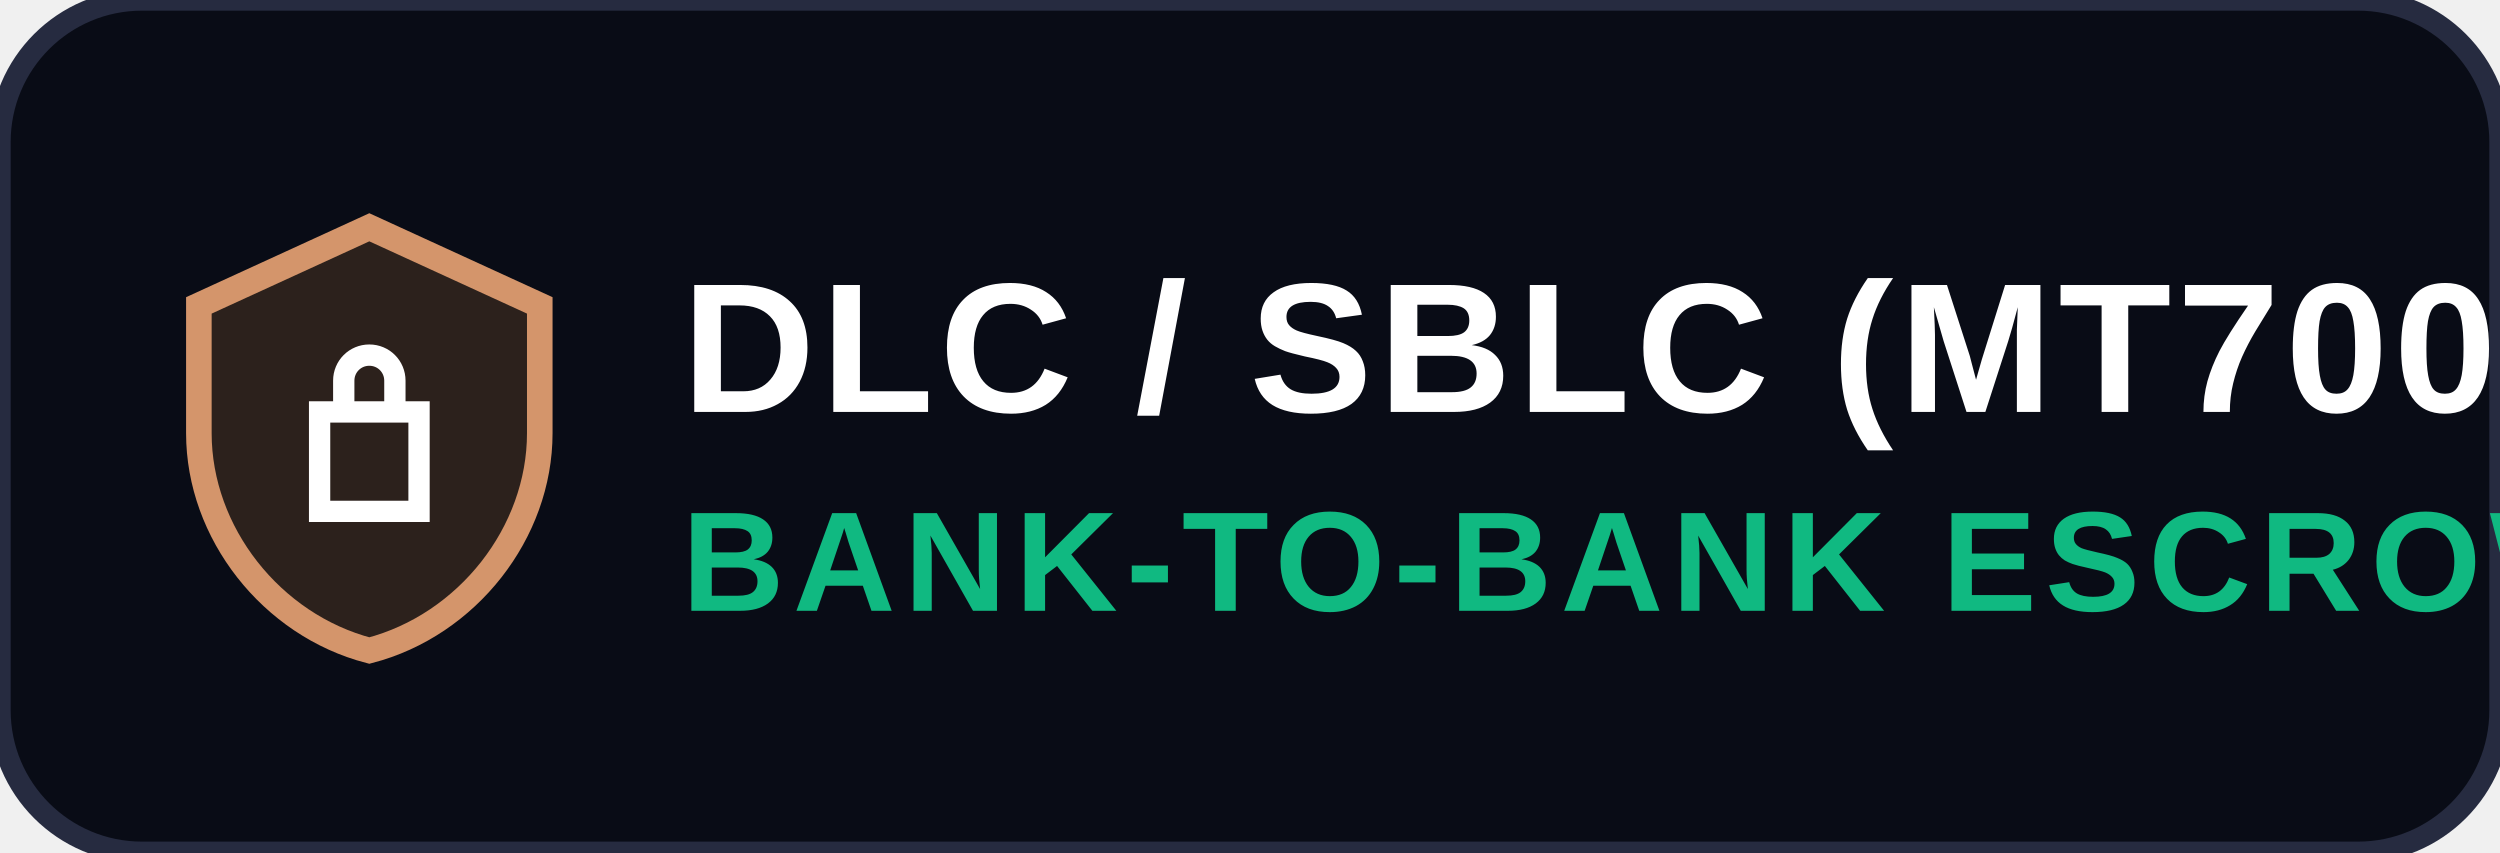
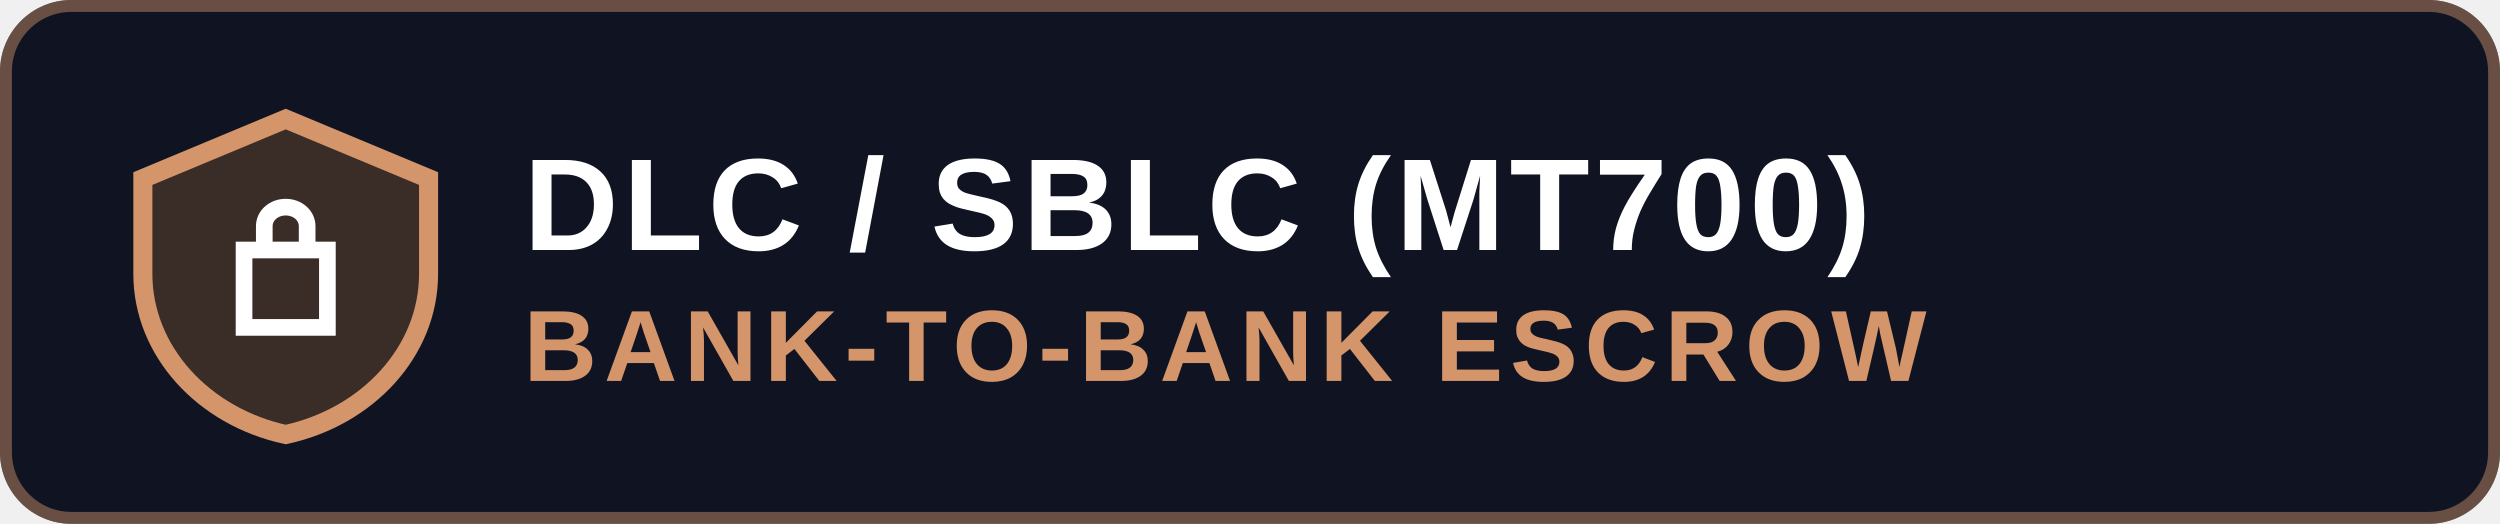
- <svg xmlns="http://www.w3.org/2000/svg" viewBox="0 0 176 60" fill="none">
-   <rect width="176" height="60" rx="10" fill="#090C16" stroke="#262B40" stroke-width="1.5" />
-   <g transform="translate(12, 14)">
-     <path d="M14 2L2 7.5V16.5C2 23.5 7.1 30 14 31.8C20.9 30 26 23.5 26 16.5V7.5L14 2Z" fill="#b87333" opacity="0.2" />
-     <path d="M14 2L2 7.5V16.5C2 23.5 7.1 30 14 31.8C20.9 30 26 23.5 26 16.5V7.5L14 2Z" stroke="#d4956b" stroke-width="1.8" />
-     <path d="M10.5 15H17.5V22H10.5V15ZM12.2 15V12.8C12.2 11.8 13 11 14 11C15 11 15.8 11.8 15.8 12.8V15" stroke="#FFFFFF" stroke-width="1.5" />
+ <svg xmlns="http://www.w3.org/2000/svg" viewBox="0 0 210 44" fill="none">
+   <rect width="210" height="44" rx="6" fill="#101422" />
+   <rect x="0.5" y="0.5" width="209" height="43" rx="5.5" stroke="#D4956B" stroke-width="1" stroke-opacity="0.45" />
+   <g transform="translate(10, 8)">
+     <path d="M14 2L2 7V15C2 21.5 7.1 27 14 28.5C20.9 27 26 21.5 26 15V7L14 2Z" fill="#B87333" opacity="0.25" />
+     <path d="M14 2L2 7V15C2 21.5 7.1 27 14 28.5C20.9 27 26 21.5 26 15V7L14 2Z" stroke="#D4956B" stroke-width="1.6" />
+     <path d="M10.5 13H17.5V19.5H10.5V13ZM12.2 13V11C12.2 10.1 13 9.4 14 9.4C15 9.4 15.8 10.1 15.8 11V13" stroke="#FFFFFF" stroke-width="1.4" />
  </g>
-   <text x="48" y="29" fill="#FFFFFF" font-family="'Helvetica Neue', Arial, sans-serif" font-weight="800" font-size="13" letter-spacing="0.4">DLC / SBLC (MT700)</text>
-   <text x="48" y="43" fill="#10B981" font-family="'Helvetica Neue', Arial, sans-serif" font-weight="700" font-size="10" letter-spacing="0.6">BANK-TO-BANK ESCROW</text>
+   <text x="44" y="21" fill="#FFFFFF" font-family="'Helvetica Neue', Arial, sans-serif" font-weight="800" font-size="11" letter-spacing="0.4">DLC / SBLC (MT700)</text>
+   <text x="44" y="32" fill="#D4956B" font-family="'Helvetica Neue', Arial, sans-serif" font-weight="700" font-size="8.5" letter-spacing="0.6">BANK-TO-BANK ESCROW</text>
</svg>
